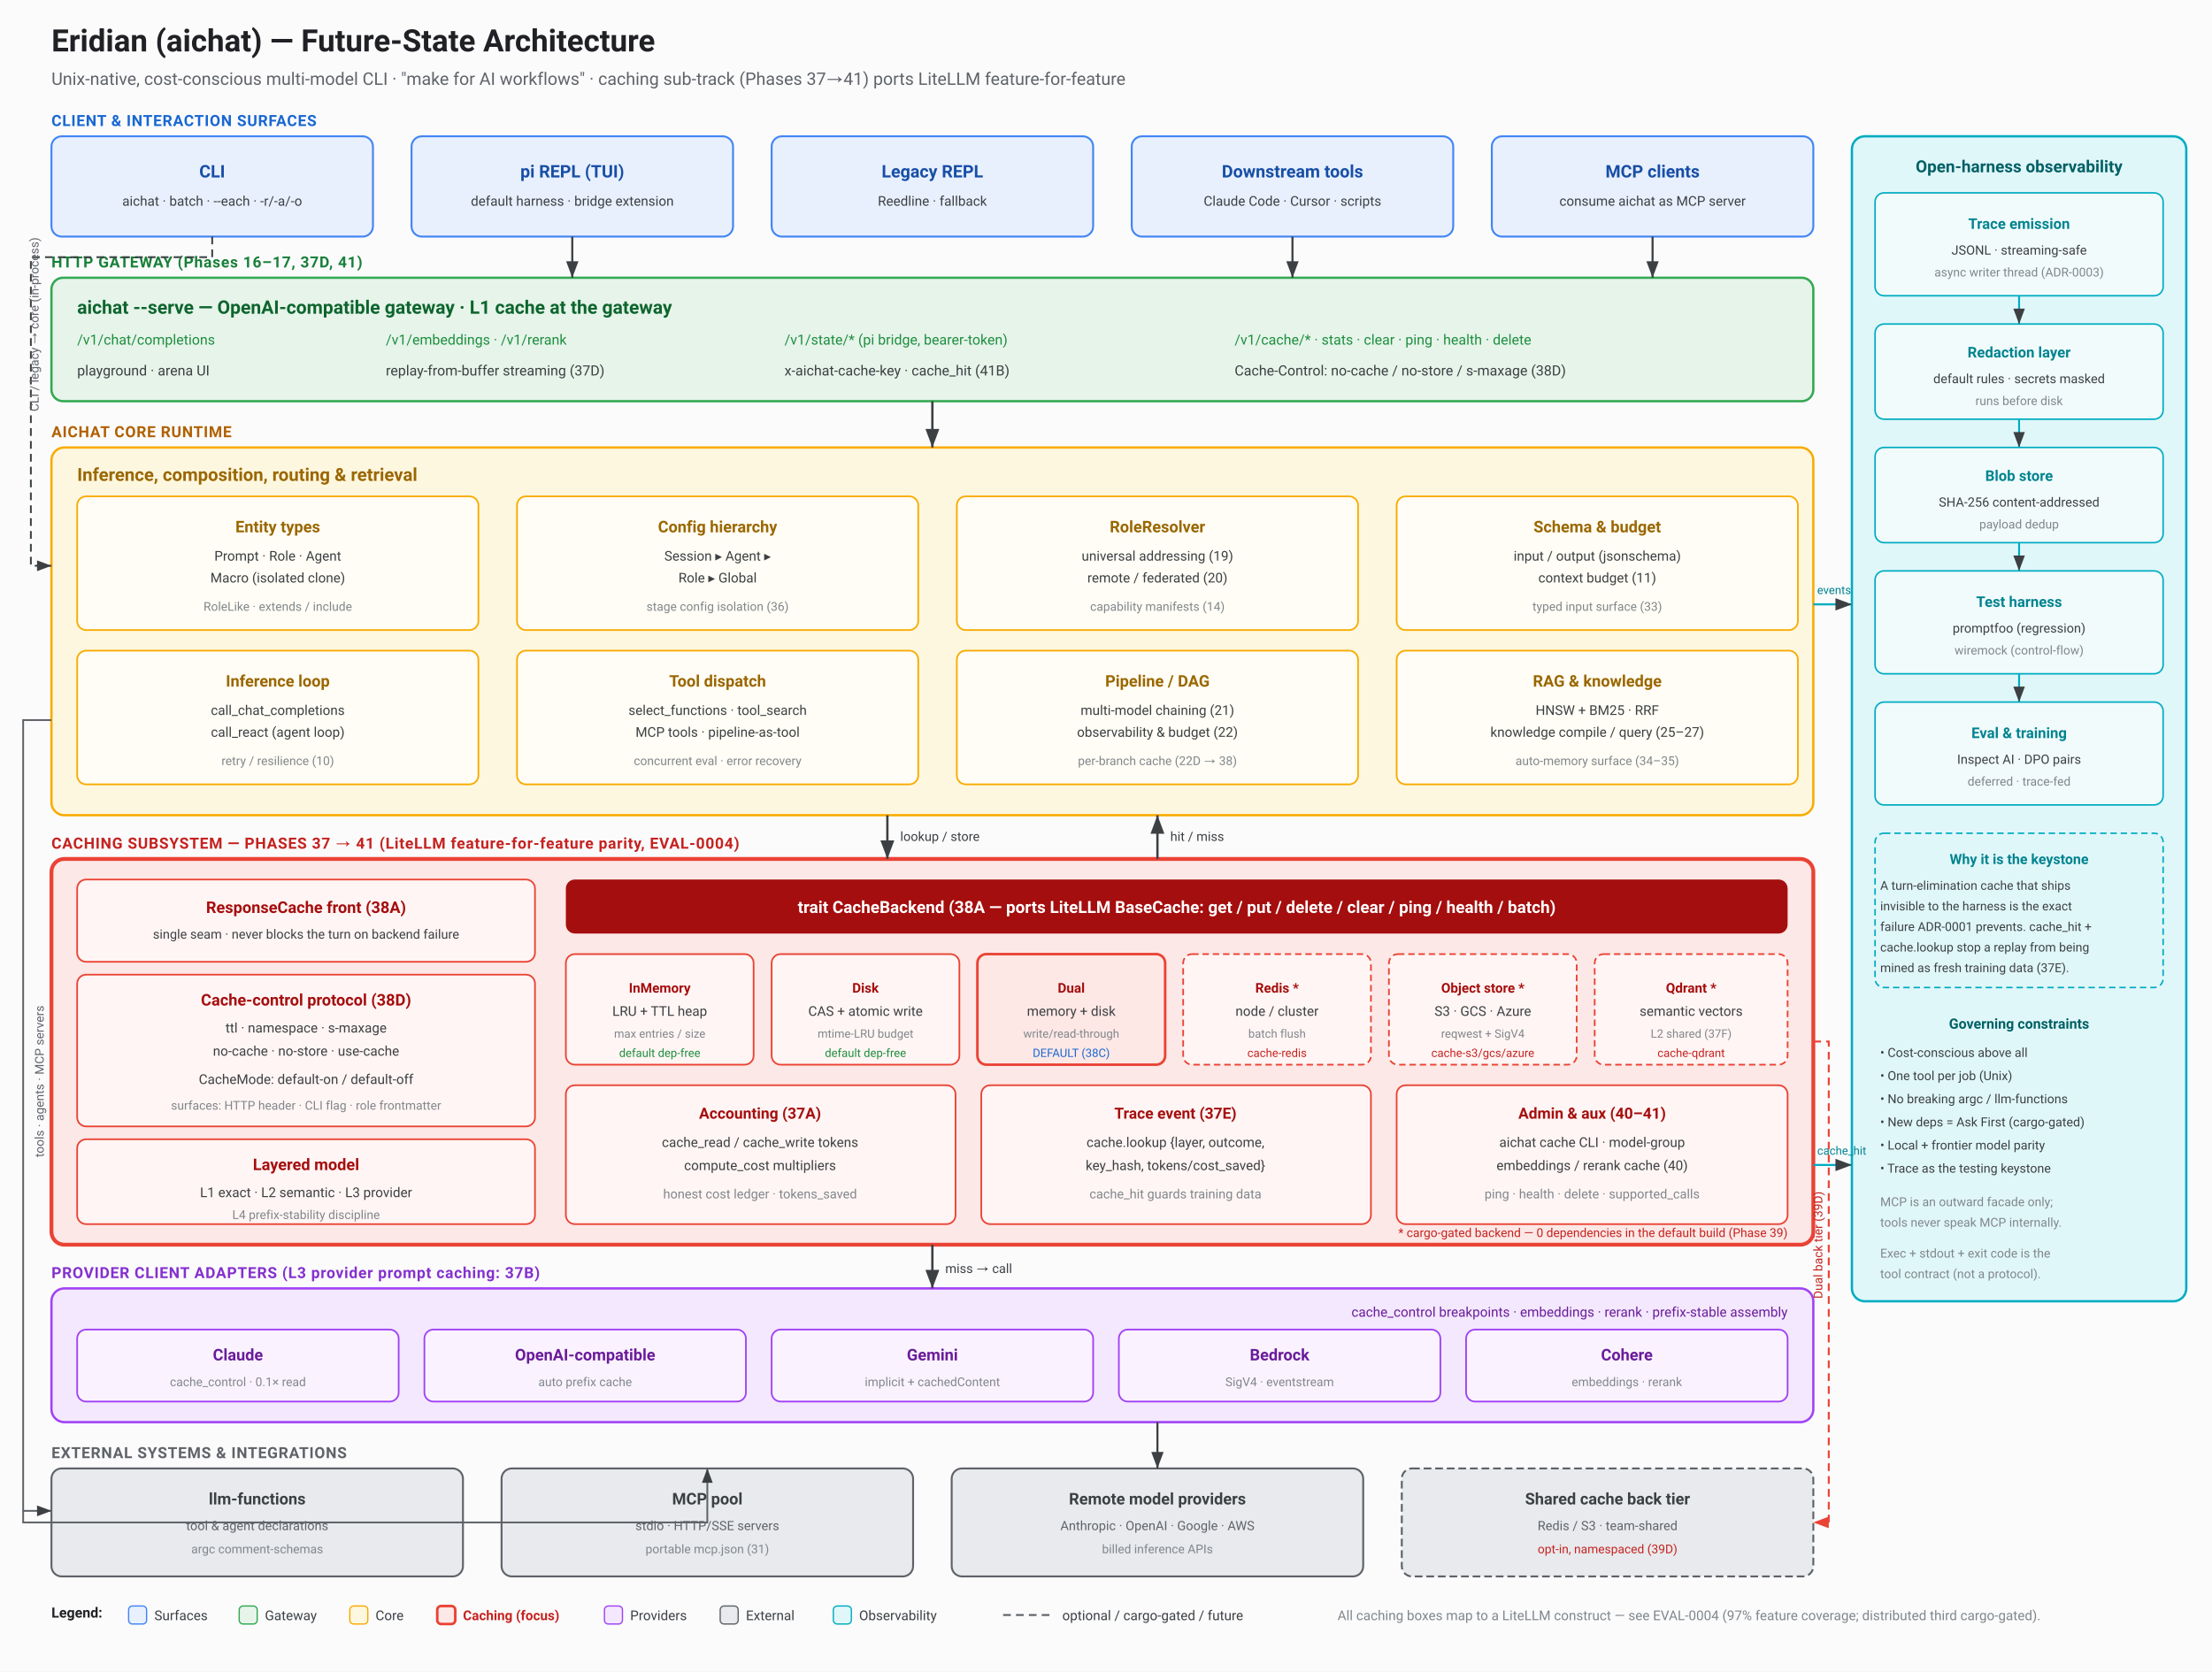
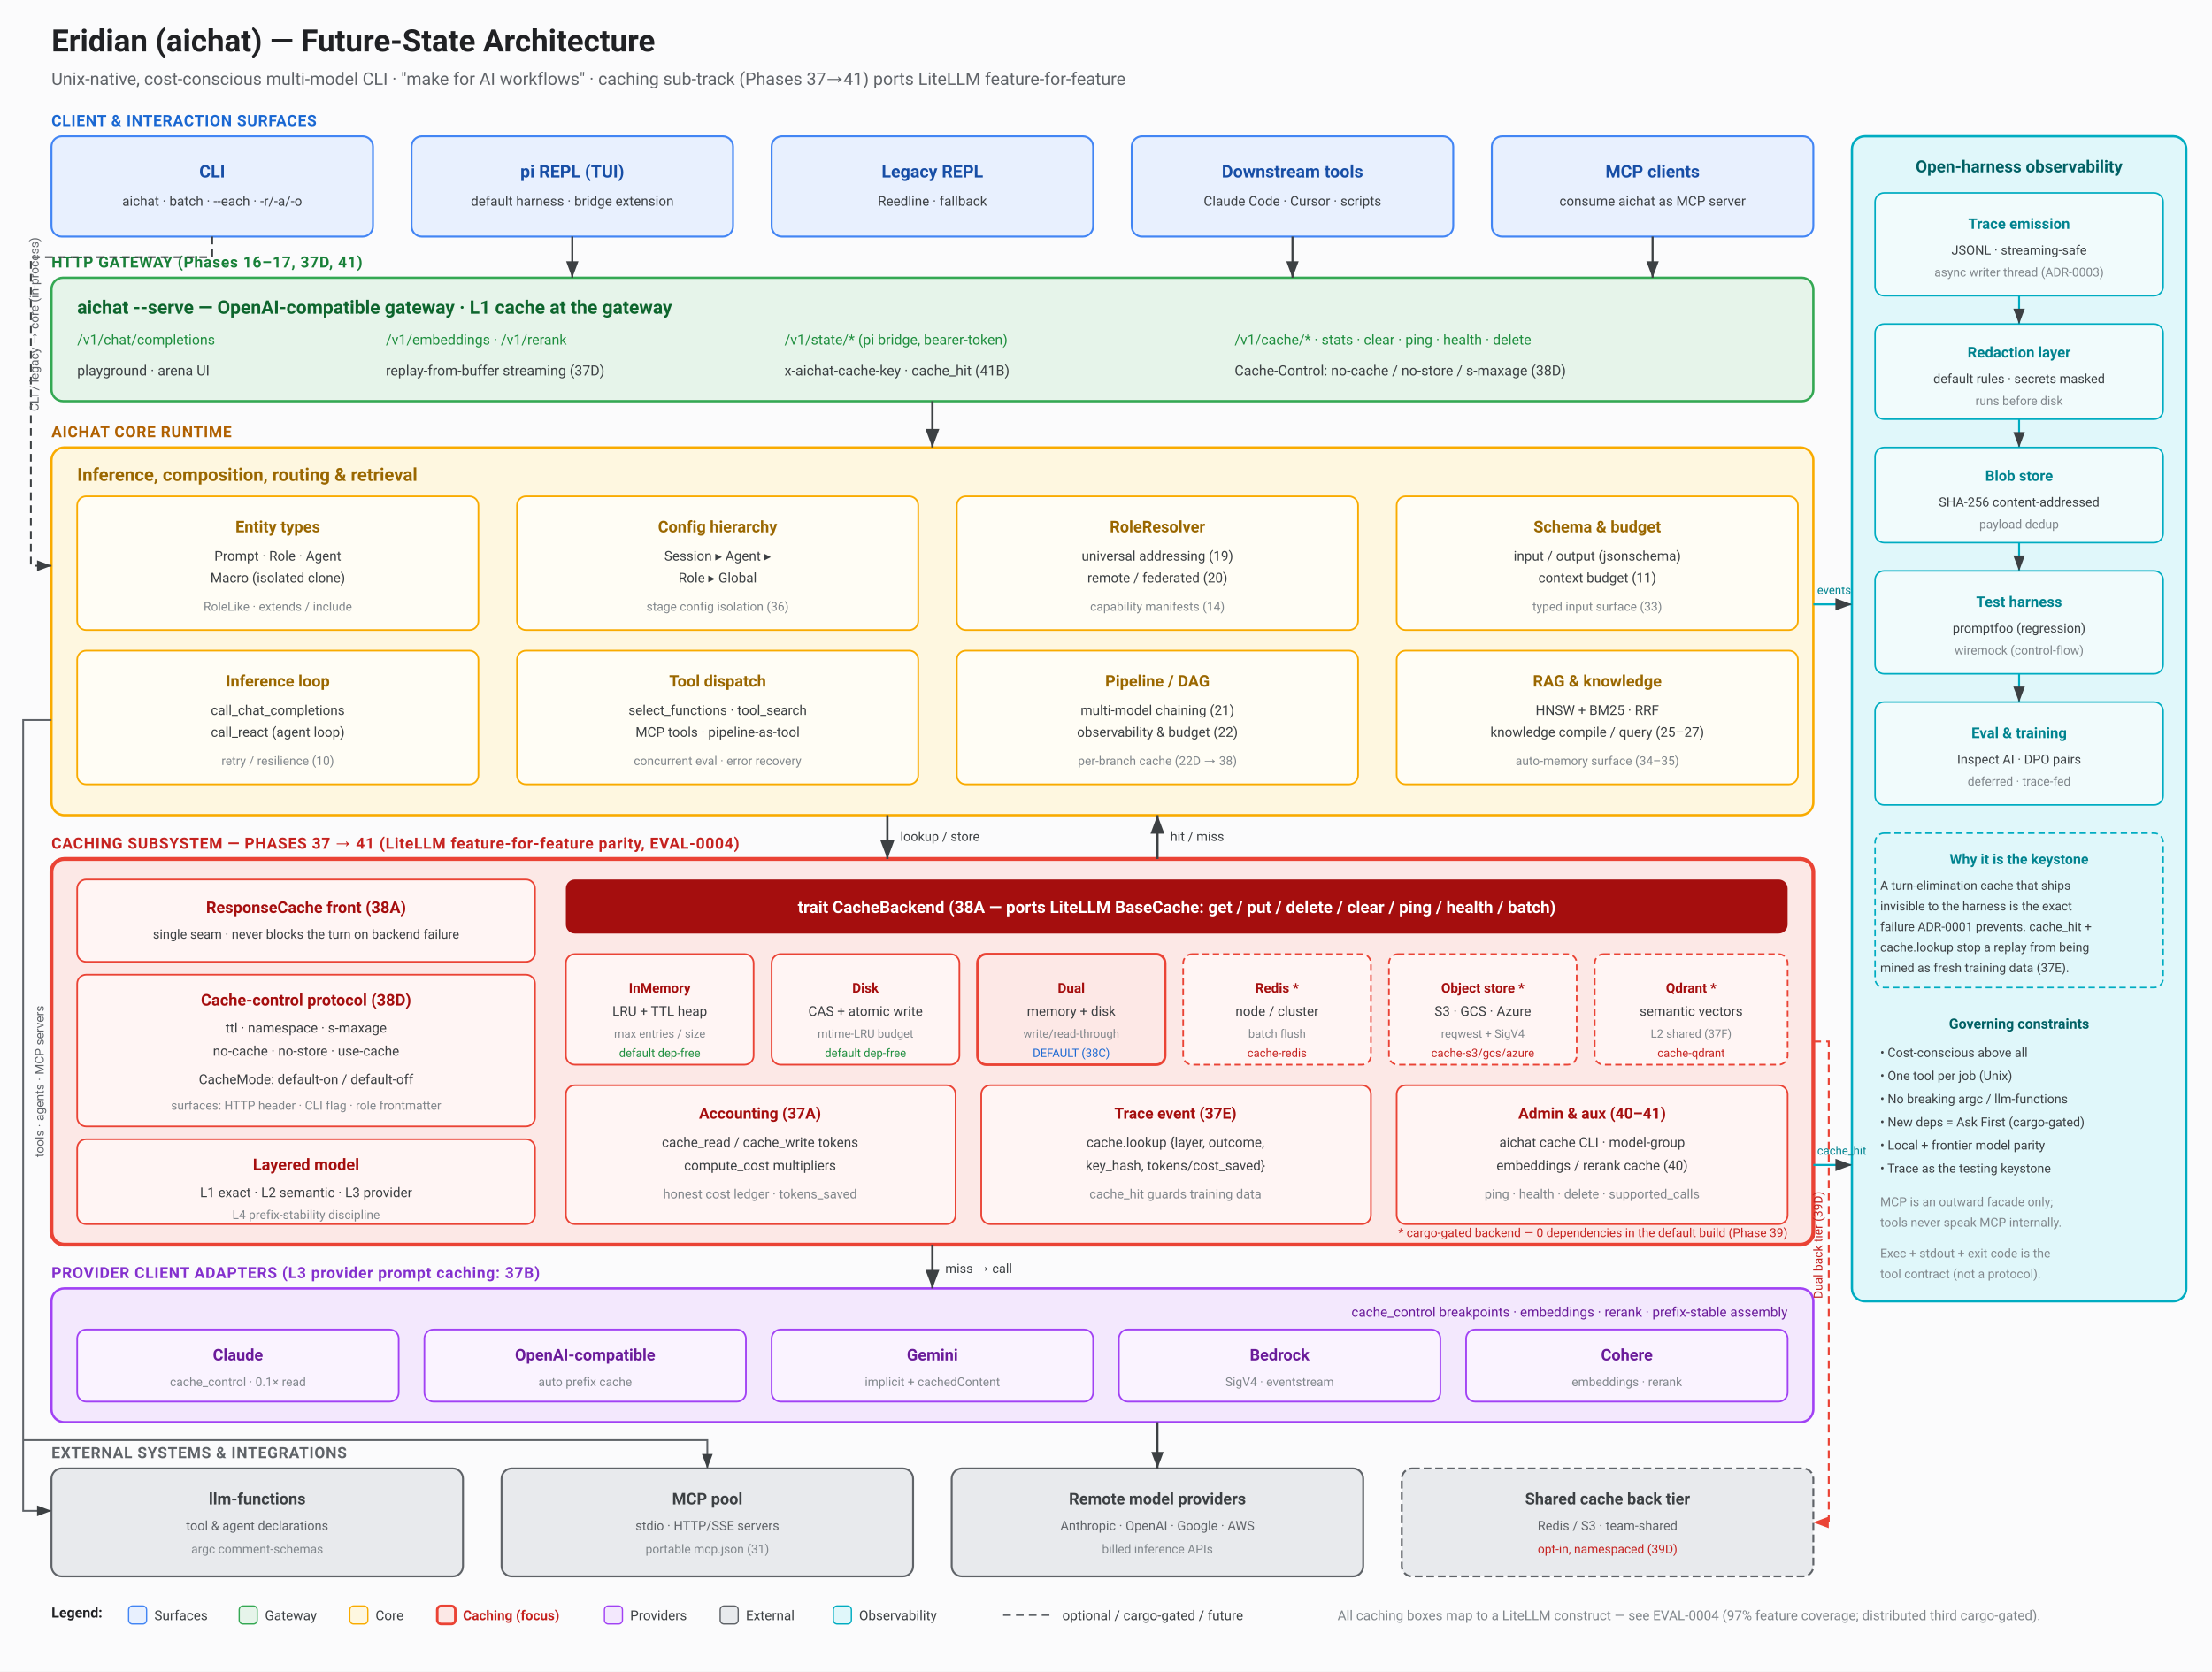
<svg xmlns="http://www.w3.org/2000/svg" viewBox="0 0 1720 1300" font-family="-apple-system, Segoe UI, Roboto, Helvetica, Arial, sans-serif">
  <defs>
    <marker id="arrow" markerWidth="10" markerHeight="10" refX="8" refY="3" orient="auto" markerUnits="strokeWidth">
      <path d="M0,0 L8,3 L0,6 Z" fill="#3c4043" />
    </marker>
    <marker id="arrowR" markerWidth="10" markerHeight="10" refX="8" refY="3" orient="auto" markerUnits="strokeWidth">
      <path d="M0,0 L8,3 L0,6 Z" fill="#ea4335" />
    </marker>
  </defs>
  <rect x="0" y="0" width="1720" height="1300" fill="#fbfbfc" />
  <text x="40" y="40" font-size="24" font-weight="700" fill="#202124">Eridian (aichat) — Future-State Architecture</text>
  <text x="40" y="66" font-size="13.5" fill="#5f6368">Unix-native, cost-conscious multi-model CLI · "make for AI workflows" · caching sub-track (Phases 37→41) ports LiteLLM feature-for-feature</text>
  <text x="40" y="98" font-size="12" font-weight="700" fill="#1967d2" letter-spacing="0.5">CLIENT &amp; INTERACTION SURFACES</text>
  <g fill="#e8f0fe" stroke="#4285f4" stroke-width="1.5">
    <rect x="40" y="106" width="250" height="78" rx="8" />
    <rect x="320" y="106" width="250" height="78" rx="8" />
    <rect x="600" y="106" width="250" height="78" rx="8" />
    <rect x="880" y="106" width="250" height="78" rx="8" />
    <rect x="1160" y="106" width="250" height="78" rx="8" />
  </g>
  <g text-anchor="middle" fill="#174ea6">
    <text x="165" y="138" font-size="13.5" font-weight="700">CLI</text>
    <text x="165" y="160" font-size="10.5" fill="#3c4043">aichat · batch · --each · -r/-a/-o</text>
    <text x="445" y="138" font-size="13.5" font-weight="700">pi REPL (TUI)</text>
    <text x="445" y="160" font-size="10.5" fill="#3c4043">default harness · bridge extension</text>
    <text x="725" y="138" font-size="13.5" font-weight="700">Legacy REPL</text>
    <text x="725" y="160" font-size="10.5" fill="#3c4043">Reedline · fallback</text>
    <text x="1005" y="138" font-size="13.5" font-weight="700">Downstream tools</text>
    <text x="1005" y="160" font-size="10.5" fill="#3c4043">Claude Code · Cursor · scripts</text>
    <text x="1285" y="138" font-size="13.5" font-weight="700">MCP clients</text>
    <text x="1285" y="160" font-size="10.5" fill="#3c4043">consume aichat as MCP server</text>
  </g>
  <text x="40" y="208" font-size="12" font-weight="700" fill="#188038" letter-spacing="0.5">HTTP GATEWAY  (Phases 16–17, 37D, 41)</text>
  <rect x="40" y="216" width="1370" height="96" rx="9" fill="#e6f4ea" stroke="#34a853" stroke-width="1.8" />
  <text x="60" y="244" font-size="14.5" font-weight="700" fill="#0d652d">aichat --serve — OpenAI-compatible gateway · L1 cache at the gateway</text>
  <g font-size="11" fill="#1e8e3e">
    <text x="60" y="268">/v1/chat/completions</text>
    <text x="300" y="268">/v1/embeddings · /v1/rerank</text>
    <text x="610" y="268">/v1/state/* (pi bridge, bearer-token)</text>
    <text x="960" y="268">/v1/cache/* · stats · clear · ping · health · delete</text>
  </g>
  <g font-size="11" fill="#3c4043">
    <text x="60" y="292">playground · arena UI</text>
    <text x="300" y="292">replay-from-buffer streaming (37D)</text>
    <text x="610" y="292">x-aichat-cache-key · cache_hit (41B)</text>
    <text x="960" y="292">Cache-Control: no-cache / no-store / s-maxage (38D)</text>
  </g>
  <text x="40" y="340" font-size="12" font-weight="700" fill="#b06000" letter-spacing="0.5">AICHAT CORE RUNTIME</text>
  <rect x="40" y="348" width="1370" height="286" rx="10" fill="#fef7e0" stroke="#f9ab00" stroke-width="1.8" />
  <text x="60" y="374" font-size="14" font-weight="700" fill="#9a6700">Inference, composition, routing &amp; retrieval</text>
  <g stroke="#f9ab00" stroke-width="1.3" fill="#fffdf5">
    <rect x="60" y="386" width="312" height="104" rx="7" />
    <rect x="402" y="386" width="312" height="104" rx="7" />
    <rect x="744" y="386" width="312" height="104" rx="7" />
    <rect x="1086" y="386" width="312" height="104" rx="7" />
    <rect x="60" y="506" width="312" height="104" rx="7" />
    <rect x="402" y="506" width="312" height="104" rx="7" />
    <rect x="744" y="506" width="312" height="104" rx="7" />
    <rect x="1086" y="506" width="312" height="104" rx="7" />
  </g>
  <g text-anchor="middle">
    <text x="216" y="414" font-size="12.5" font-weight="700" fill="#9a6700">Entity types</text>
    <text x="216" y="436" font-size="10.5" fill="#3c4043">Prompt · Role · Agent</text>
    <text x="216" y="453" font-size="10.5" fill="#3c4043">Macro (isolated clone)</text>
    <text x="216" y="475" font-size="9.5" fill="#80868b">RoleLike · extends / include</text>
    <text x="558" y="414" font-size="12.5" font-weight="700" fill="#9a6700">Config hierarchy</text>
    <text x="558" y="436" font-size="10.5" fill="#3c4043">Session ▸ Agent ▸</text>
    <text x="558" y="453" font-size="10.5" fill="#3c4043">Role ▸ Global</text>
    <text x="558" y="475" font-size="9.5" fill="#80868b">stage config isolation (36)</text>
    <text x="900" y="414" font-size="12.5" font-weight="700" fill="#9a6700">RoleResolver</text>
    <text x="900" y="436" font-size="10.5" fill="#3c4043">universal addressing (19)</text>
    <text x="900" y="453" font-size="10.5" fill="#3c4043">remote / federated (20)</text>
    <text x="900" y="475" font-size="9.5" fill="#80868b">capability manifests (14)</text>
    <text x="1242" y="414" font-size="12.5" font-weight="700" fill="#9a6700">Schema &amp; budget</text>
    <text x="1242" y="436" font-size="10.5" fill="#3c4043">input / output (jsonschema)</text>
    <text x="1242" y="453" font-size="10.5" fill="#3c4043">context budget (11)</text>
    <text x="1242" y="475" font-size="9.5" fill="#80868b">typed input surface (33)</text>
    <text x="216" y="534" font-size="12.5" font-weight="700" fill="#9a6700">Inference loop</text>
    <text x="216" y="556" font-size="10.5" fill="#3c4043">call_chat_completions</text>
    <text x="216" y="573" font-size="10.5" fill="#3c4043">call_react (agent loop)</text>
    <text x="216" y="595" font-size="9.5" fill="#80868b">retry / resilience (10)</text>
    <text x="558" y="534" font-size="12.5" font-weight="700" fill="#9a6700">Tool dispatch</text>
    <text x="558" y="556" font-size="10.5" fill="#3c4043">select_functions · tool_search</text>
    <text x="558" y="573" font-size="10.5" fill="#3c4043">MCP tools · pipeline-as-tool</text>
    <text x="558" y="595" font-size="9.5" fill="#80868b">concurrent eval · error recovery</text>
    <text x="900" y="534" font-size="12.5" font-weight="700" fill="#9a6700">Pipeline / DAG</text>
    <text x="900" y="556" font-size="10.5" fill="#3c4043">multi-model chaining (21)</text>
    <text x="900" y="573" font-size="10.5" fill="#3c4043">observability &amp; budget (22)</text>
    <text x="900" y="595" font-size="9.5" fill="#80868b">per-branch cache (22D → 38)</text>
    <text x="1242" y="534" font-size="12.5" font-weight="700" fill="#9a6700">RAG &amp; knowledge</text>
    <text x="1242" y="556" font-size="10.5" fill="#3c4043">HNSW + BM25 · RRF</text>
    <text x="1242" y="573" font-size="10.5" fill="#3c4043">knowledge compile / query (25–27)</text>
    <text x="1242" y="595" font-size="9.5" fill="#80868b">auto-memory surface (34–35)</text>
  </g>
  <text x="40" y="660" font-size="12" font-weight="700" fill="#c5221f" letter-spacing="0.5">CACHING SUBSYSTEM — PHASES 37 → 41  (LiteLLM feature-for-feature parity, EVAL-0004)</text>
  <rect x="40" y="668" width="1370" height="300" rx="10" fill="#fce8e6" stroke="#ea4335" stroke-width="3" />
  <rect x="60" y="684" width="356" height="64" rx="7" fill="#fff5f4" stroke="#ea4335" stroke-width="1.3" />
  <text x="238" y="710" text-anchor="middle" font-size="12.5" font-weight="700" fill="#a50e0e">ResponseCache front (38A)</text>
  <text x="238" y="730" text-anchor="middle" font-size="10" fill="#3c4043">single seam · never blocks the turn on backend failure</text>
  <rect x="60" y="758" width="356" height="118" rx="7" fill="#fff5f4" stroke="#ea4335" stroke-width="1.3" />
  <text x="238" y="782" text-anchor="middle" font-size="12.5" font-weight="700" fill="#a50e0e">Cache-control protocol (38D)</text>
  <text x="238" y="803" text-anchor="middle" font-size="10.5" fill="#3c4043">ttl · namespace · s-maxage</text>
  <text x="238" y="821" text-anchor="middle" font-size="10.5" fill="#3c4043">no-cache · no-store · use-cache</text>
  <text x="238" y="843" text-anchor="middle" font-size="10.5" fill="#3c4043">CacheMode: default-on / default-off</text>
  <text x="238" y="863" text-anchor="middle" font-size="9.5" fill="#80868b">surfaces: HTTP header · CLI flag · role frontmatter</text>
  <rect x="60" y="886" width="356" height="66" rx="7" fill="#fff5f4" stroke="#ea4335" stroke-width="1.3" />
  <text x="238" y="910" text-anchor="middle" font-size="12.5" font-weight="700" fill="#a50e0e">Layered model</text>
  <text x="238" y="931" text-anchor="middle" font-size="10.5" fill="#3c4043">L1 exact · L2 semantic · L3 provider</text>
  <text x="238" y="948" text-anchor="middle" font-size="9.5" fill="#80868b">L4 prefix-stability discipline</text>
  <rect x="440" y="684" width="950" height="42" rx="7" fill="#a50e0e" />
  <text x="915" y="710" text-anchor="middle" font-size="13" font-weight="700" fill="#ffffff">trait CacheBackend  (38A — ports LiteLLM BaseCache: get / put / delete / clear / ping / health / batch)</text>
  <g font-size="10.5" text-anchor="middle">
    <rect x="440" y="742" width="146" height="86" rx="7" fill="#fff5f4" stroke="#ea4335" stroke-width="1.3" />
    <text x="513" y="772" font-weight="700" fill="#a50e0e">InMemory</text>
    <text x="513" y="790" fill="#3c4043">LRU + TTL heap</text>
    <text x="513" y="807" fill="#80868b" font-size="9">max entries / size</text>
    <text x="513" y="822" fill="#1e8e3e" font-size="9">default dep-free</text>
    <rect x="600" y="742" width="146" height="86" rx="7" fill="#fff5f4" stroke="#ea4335" stroke-width="1.3" />
    <text x="673" y="772" font-weight="700" fill="#a50e0e">Disk</text>
    <text x="673" y="790" fill="#3c4043">CAS + atomic write</text>
    <text x="673" y="807" fill="#80868b" font-size="9">mtime-LRU budget</text>
    <text x="673" y="822" fill="#1e8e3e" font-size="9">default dep-free</text>
    <rect x="760" y="742" width="146" height="86" rx="7" fill="#fde8e6" stroke="#ea4335" stroke-width="2" />
    <text x="833" y="772" font-weight="700" fill="#a50e0e">Dual</text>
    <text x="833" y="790" fill="#3c4043">memory + disk</text>
    <text x="833" y="807" fill="#80868b" font-size="9">write/read-through</text>
    <text x="833" y="822" fill="#1967d2" font-size="9">DEFAULT (38C)</text>
    <rect x="920" y="742" width="146" height="86" rx="7" fill="#fff5f4" stroke="#ea4335" stroke-width="1.3" stroke-dasharray="5 3" />
    <text x="993" y="772" font-weight="700" fill="#a50e0e">Redis *</text>
    <text x="993" y="790" fill="#3c4043">node / cluster</text>
    <text x="993" y="807" fill="#80868b" font-size="9">batch flush</text>
    <text x="993" y="822" fill="#c5221f" font-size="9">cache-redis</text>
    <rect x="1080" y="742" width="146" height="86" rx="7" fill="#fff5f4" stroke="#ea4335" stroke-width="1.3" stroke-dasharray="5 3" />
    <text x="1153" y="772" font-weight="700" fill="#a50e0e">Object store *</text>
    <text x="1153" y="790" fill="#3c4043">S3 · GCS · Azure</text>
    <text x="1153" y="807" fill="#80868b" font-size="9">reqwest + SigV4</text>
    <text x="1153" y="822" fill="#c5221f" font-size="9">cache-s3/gcs/azure</text>
    <rect x="1240" y="742" width="150" height="86" rx="7" fill="#fff5f4" stroke="#ea4335" stroke-width="1.3" stroke-dasharray="5 3" />
    <text x="1315" y="772" font-weight="700" fill="#a50e0e">Qdrant *</text>
    <text x="1315" y="790" fill="#3c4043">semantic vectors</text>
    <text x="1315" y="807" fill="#80868b" font-size="9">L2 shared (37F)</text>
    <text x="1315" y="822" fill="#c5221f" font-size="9">cache-qdrant</text>
  </g>
  <g text-anchor="middle">
    <rect x="440" y="844" width="303" height="108" rx="7" fill="#fff5f4" stroke="#ea4335" stroke-width="1.3" />
    <text x="591" y="870" font-size="12" font-weight="700" fill="#a50e0e">Accounting (37A)</text>
    <text x="591" y="892" font-size="10.5" fill="#3c4043">cache_read / cache_write tokens</text>
    <text x="591" y="910" font-size="10.5" fill="#3c4043">compute_cost multipliers</text>
    <text x="591" y="932" font-size="10" fill="#80868b">honest cost ledger · tokens_saved</text>
    <rect x="763" y="844" width="303" height="108" rx="7" fill="#fff5f4" stroke="#ea4335" stroke-width="1.3" />
    <text x="914" y="870" font-size="12" font-weight="700" fill="#a50e0e">Trace event (37E)</text>
    <text x="914" y="892" font-size="10.5" fill="#3c4043">cache.lookup {layer, outcome,</text>
    <text x="914" y="910" font-size="10.5" fill="#3c4043">key_hash, tokens/cost_saved}</text>
    <text x="914" y="932" font-size="10" fill="#80868b">cache_hit guards training data</text>
    <rect x="1086" y="844" width="304" height="108" rx="7" fill="#fff5f4" stroke="#ea4335" stroke-width="1.3" />
    <text x="1238" y="870" font-size="12" font-weight="700" fill="#a50e0e">Admin &amp; aux (40–41)</text>
    <text x="1238" y="892" font-size="10.5" fill="#3c4043">aichat cache CLI · model-group</text>
    <text x="1238" y="910" font-size="10.5" fill="#3c4043">embeddings / rerank cache (40)</text>
    <text x="1238" y="932" font-size="10" fill="#80868b">ping · health · delete · supported_calls</text>
  </g>
  <text x="1390" y="962" text-anchor="end" font-size="9.5" fill="#c5221f">* cargo-gated backend — 0 dependencies in the default build (Phase 39)</text>
  <text x="40" y="994" font-size="12" font-weight="700" fill="#8430ce" letter-spacing="0.5">PROVIDER CLIENT ADAPTERS  (L3 provider prompt caching: 37B)</text>
  <rect x="40" y="1002" width="1370" height="104" rx="10" fill="#f3e8fd" stroke="#a142f4" stroke-width="1.8" />
  <text x="1390" y="1024" text-anchor="end" font-size="10.5" fill="#6a1b9a">cache_control breakpoints · embeddings · rerank · prefix-stable assembly</text>
  <g text-anchor="middle">
    <rect x="60" y="1034" width="250" height="56" rx="7" fill="#faf3ff" stroke="#a142f4" stroke-width="1.3" />
    <text x="185" y="1058" font-size="12.5" font-weight="700" fill="#6a1b9a">Claude</text>
    <text x="185" y="1078" font-size="9.5" fill="#80868b">cache_control · 0.1× read</text>
    <rect x="330" y="1034" width="250" height="56" rx="7" fill="#faf3ff" stroke="#a142f4" stroke-width="1.3" />
    <text x="455" y="1058" font-size="12.5" font-weight="700" fill="#6a1b9a">OpenAI-compatible</text>
    <text x="455" y="1078" font-size="9.5" fill="#80868b">auto prefix cache</text>
    <rect x="600" y="1034" width="250" height="56" rx="7" fill="#faf3ff" stroke="#a142f4" stroke-width="1.3" />
    <text x="725" y="1058" font-size="12.5" font-weight="700" fill="#6a1b9a">Gemini</text>
    <text x="725" y="1078" font-size="9.5" fill="#80868b">implicit + cachedContent</text>
    <rect x="870" y="1034" width="250" height="56" rx="7" fill="#faf3ff" stroke="#a142f4" stroke-width="1.3" />
    <text x="995" y="1058" font-size="12.5" font-weight="700" fill="#6a1b9a">Bedrock</text>
    <text x="995" y="1078" font-size="9.5" fill="#80868b">SigV4 · eventstream</text>
    <rect x="1140" y="1034" width="250" height="56" rx="7" fill="#faf3ff" stroke="#a142f4" stroke-width="1.3" />
    <text x="1265" y="1058" font-size="12.5" font-weight="700" fill="#6a1b9a">Cohere</text>
    <text x="1265" y="1078" font-size="9.5" fill="#80868b">embeddings · rerank</text>
  </g>
  <text x="40" y="1134" font-size="12" font-weight="700" fill="#5f6368" letter-spacing="0.5">EXTERNAL SYSTEMS &amp; INTEGRATIONS</text>
  <g text-anchor="middle">
    <rect x="40" y="1142" width="320" height="84" rx="8" fill="#e8eaed" stroke="#5f6368" stroke-width="1.5" />
    <text x="200" y="1170" font-size="12.5" font-weight="700" fill="#3c4043">llm-functions</text>
    <text x="200" y="1190" font-size="10" fill="#5f6368">tool &amp; agent declarations</text>
    <text x="200" y="1208" font-size="9.5" fill="#80868b">argc comment-schemas</text>
    <rect x="390" y="1142" width="320" height="84" rx="8" fill="#e8eaed" stroke="#5f6368" stroke-width="1.5" />
    <text x="550" y="1170" font-size="12.5" font-weight="700" fill="#3c4043">MCP pool</text>
    <text x="550" y="1190" font-size="10" fill="#5f6368">stdio · HTTP/SSE servers</text>
    <text x="550" y="1208" font-size="9.5" fill="#80868b">portable mcp.json (31)</text>
    <rect x="740" y="1142" width="320" height="84" rx="8" fill="#e8eaed" stroke="#5f6368" stroke-width="1.5" />
    <text x="900" y="1170" font-size="12.5" font-weight="700" fill="#3c4043">Remote model providers</text>
    <text x="900" y="1190" font-size="10" fill="#5f6368">Anthropic · OpenAI · Google · AWS</text>
    <text x="900" y="1208" font-size="9.5" fill="#80868b">billed inference APIs</text>
    <rect x="1090" y="1142" width="320" height="84" rx="8" fill="#e8eaed" stroke="#5f6368" stroke-width="1.5" stroke-dasharray="6 3" />
    <text x="1250" y="1170" font-size="12.5" font-weight="700" fill="#3c4043">Shared cache back tier</text>
    <text x="1250" y="1190" font-size="10" fill="#5f6368">Redis / S3 · team-shared</text>
    <text x="1250" y="1208" font-size="9.5" fill="#c5221f">opt-in, namespaced (39D)</text>
  </g>
  <rect x="1440" y="106" width="260" height="906" rx="10" fill="#e0f7fa" stroke="#00acc1" stroke-width="1.8" />
  <text x="1570" y="134" text-anchor="middle" font-size="13" font-weight="700" fill="#006064">Open-harness observability</text>
  <g text-anchor="middle">
    <rect x="1458" y="150" width="224" height="80" rx="7" fill="#f1fbfc" stroke="#00acc1" stroke-width="1.2" />
    <text x="1570" y="178" font-size="11.5" font-weight="700" fill="#00838f">Trace emission</text>
    <text x="1570" y="198" font-size="10" fill="#3c4043">JSONL · streaming-safe</text>
    <text x="1570" y="215" font-size="9.5" fill="#80868b">async writer thread (ADR-0003)</text>
    <rect x="1458" y="252" width="224" height="74" rx="7" fill="#f1fbfc" stroke="#00acc1" stroke-width="1.2" />
    <text x="1570" y="278" font-size="11.5" font-weight="700" fill="#00838f">Redaction layer</text>
    <text x="1570" y="298" font-size="10" fill="#3c4043">default rules · secrets masked</text>
    <text x="1570" y="315" font-size="9.5" fill="#80868b">runs before disk</text>
    <rect x="1458" y="348" width="224" height="74" rx="7" fill="#f1fbfc" stroke="#00acc1" stroke-width="1.2" />
    <text x="1570" y="374" font-size="11.5" font-weight="700" fill="#00838f">Blob store</text>
    <text x="1570" y="394" font-size="10" fill="#3c4043">SHA-256 content-addressed</text>
    <text x="1570" y="411" font-size="9.5" fill="#80868b">payload dedup</text>
    <rect x="1458" y="444" width="224" height="80" rx="7" fill="#f1fbfc" stroke="#00acc1" stroke-width="1.2" />
    <text x="1570" y="472" font-size="11.5" font-weight="700" fill="#00838f">Test harness</text>
    <text x="1570" y="492" font-size="10" fill="#3c4043">promptfoo (regression)</text>
    <text x="1570" y="509" font-size="9.5" fill="#80868b">wiremock (control-flow)</text>
    <rect x="1458" y="546" width="224" height="80" rx="7" fill="#f1fbfc" stroke="#00acc1" stroke-width="1.2" />
    <text x="1570" y="574" font-size="11.5" font-weight="700" fill="#00838f">Eval &amp; training</text>
    <text x="1570" y="594" font-size="10" fill="#3c4043">Inspect AI · DPO pairs</text>
    <text x="1570" y="611" font-size="9.5" fill="#80868b">deferred · trace-fed</text>
  </g>
  <line x1="1570" y1="230" x2="1570" y2="252" stroke="#00acc1" stroke-width="1.5" marker-end="url(#arrow)" />
  <line x1="1570" y1="326" x2="1570" y2="348" stroke="#00acc1" stroke-width="1.5" marker-end="url(#arrow)" />
  <line x1="1570" y1="422" x2="1570" y2="444" stroke="#00acc1" stroke-width="1.5" marker-end="url(#arrow)" />
  <line x1="1570" y1="524" x2="1570" y2="546" stroke="#00acc1" stroke-width="1.5" marker-end="url(#arrow)" />
  <rect x="1458" y="648" width="224" height="120" rx="7" fill="#e0f7fa" stroke="#00acc1" stroke-width="1.2" stroke-dasharray="5 3" />
  <text x="1570" y="672" text-anchor="middle" font-size="11" font-weight="700" fill="#00838f">Why it is the keystone</text>
  <text x="1462" y="692" font-size="9.6" fill="#3c4043">A turn-elimination cache that ships</text>
  <text x="1462" y="708" font-size="9.6" fill="#3c4043">invisible to the harness is the exact</text>
  <text x="1462" y="724" font-size="9.6" fill="#3c4043">failure ADR-0001 prevents. cache_hit +</text>
  <text x="1462" y="740" font-size="9.6" fill="#3c4043">cache.lookup stop a replay from being</text>
  <text x="1462" y="756" font-size="9.6" fill="#3c4043">mined as fresh training data (37E).</text>
  <text x="1570" y="800" text-anchor="middle" font-size="11" font-weight="700" fill="#006064">Governing constraints</text>
  <text x="1462" y="822" font-size="9.8" fill="#3c4043">• Cost-conscious above all</text>
  <text x="1462" y="840" font-size="9.8" fill="#3c4043">• One tool per job (Unix)</text>
  <text x="1462" y="858" font-size="9.8" fill="#3c4043">• No breaking argc / llm-functions</text>
  <text x="1462" y="876" font-size="9.8" fill="#3c4043">• New deps = Ask First (cargo-gated)</text>
  <text x="1462" y="894" font-size="9.8" fill="#3c4043">• Local + frontier model parity</text>
  <text x="1462" y="912" font-size="9.8" fill="#3c4043">• Trace as the testing keystone</text>
  <text x="1462" y="938" font-size="9.6" fill="#80868b">MCP is an outward facade only;</text>
  <text x="1462" y="954" font-size="9.6" fill="#80868b">tools never speak MCP internally.</text>
  <text x="1462" y="978" font-size="9.6" fill="#80868b">Exec + stdout + exit code is the</text>
  <text x="1462" y="994" font-size="9.6" fill="#80868b">tool contract (not a protocol).</text>
  <line x1="445" y1="184" x2="445" y2="216" stroke="#3c4043" stroke-width="1.6" marker-end="url(#arrow)" />
  <line x1="1005" y1="184" x2="1005" y2="216" stroke="#3c4043" stroke-width="1.6" marker-end="url(#arrow)" />
  <line x1="1285" y1="184" x2="1285" y2="216" stroke="#3c4043" stroke-width="1.6" marker-end="url(#arrow)" />
  <polyline points="165,184 165,200 24,200 24,440 40,440" fill="none" stroke="#3c4043" stroke-width="1.4" stroke-dasharray="6 4" marker-end="url(#arrow)" />
  <text x="30" y="320" font-size="9.5" fill="#5f6368" transform="rotate(-90 30 320)">CLI / legacy → core (in-process)</text>
  <line x1="725" y1="312" x2="725" y2="348" stroke="#3c4043" stroke-width="1.8" marker-end="url(#arrow)" />
  <line x1="690" y1="634" x2="690" y2="668" stroke="#3c4043" stroke-width="1.8" marker-end="url(#arrow)" />
  <text x="700" y="654" font-size="10" fill="#3c4043">lookup / store</text>
  <line x1="900" y1="668" x2="900" y2="634" stroke="#3c4043" stroke-width="1.8" marker-end="url(#arrow)" />
  <text x="910" y="654" font-size="10" fill="#3c4043">hit / miss</text>
  <line x1="725" y1="968" x2="725" y2="1002" stroke="#3c4043" stroke-width="1.8" marker-end="url(#arrow)" />
  <text x="735" y="990" font-size="10" fill="#3c4043">miss → call</text>
  <line x1="900" y1="1106" x2="900" y2="1142" stroke="#3c4043" stroke-width="1.6" marker-end="url(#arrow)" />
  <polyline points="40,560 18,560 18,1175 40,1175" fill="none" stroke="#5f6368" stroke-width="1.4" marker-end="url(#arrow)" />
-   <polyline points="18,1175 18,1184 550,1184 550,1142" fill="none" stroke="#5f6368" stroke-width="1.4" marker-end="url(#arrow)" />
+   <polyline points="18,1120 18,1120 550,1120 550,1142" fill="none" stroke="#5f6368" stroke-width="1.4" marker-end="url(#arrow)" />
  <text x="34" y="900" font-size="9.5" fill="#5f6368" transform="rotate(-90 34 900)">tools · agents · MCP servers</text>
  <polyline points="1410,810 1422,810 1422,1184 1410,1184" fill="none" stroke="#ea4335" stroke-width="1.5" stroke-dasharray="6 4" marker-end="url(#arrowR)" />
  <text x="1417" y="1010" font-size="9.5" fill="#c5221f" transform="rotate(-90 1417 1010)">Dual back tier (39D)</text>
  <line x1="1410" y1="470" x2="1440" y2="470" stroke="#00acc1" stroke-width="1.6" marker-end="url(#arrow)" />
  <text x="1413" y="462" font-size="9" fill="#00838f">events</text>
  <line x1="1410" y1="906" x2="1440" y2="906" stroke="#00acc1" stroke-width="1.6" marker-end="url(#arrow)" />
  <text x="1413" y="898" font-size="9" fill="#00838f">cache_hit</text>
  <g font-size="10.5" fill="#3c4043">
    <text x="40" y="1258" font-size="11" font-weight="700" fill="#202124">Legend:</text>
    <rect x="100" y="1249" width="14" height="14" rx="3" fill="#e8f0fe" stroke="#4285f4" />
    <text x="120" y="1260">Surfaces</text>
    <rect x="186" y="1249" width="14" height="14" rx="3" fill="#e6f4ea" stroke="#34a853" />
    <text x="206" y="1260">Gateway</text>
    <rect x="272" y="1249" width="14" height="14" rx="3" fill="#fef7e0" stroke="#f9ab00" />
    <text x="292" y="1260">Core</text>
    <rect x="340" y="1249" width="14" height="14" rx="3" fill="#fce8e6" stroke="#ea4335" stroke-width="2" />
    <text x="360" y="1260" font-weight="700" fill="#c5221f">Caching (focus)</text>
    <rect x="470" y="1249" width="14" height="14" rx="3" fill="#f3e8fd" stroke="#a142f4" />
    <text x="490" y="1260">Providers</text>
    <rect x="560" y="1249" width="14" height="14" rx="3" fill="#e8eaed" stroke="#5f6368" />
    <text x="580" y="1260">External</text>
    <rect x="648" y="1249" width="14" height="14" rx="3" fill="#e0f7fa" stroke="#00acc1" />
    <text x="668" y="1260">Observability</text>
    <line x1="780" y1="1256" x2="820" y2="1256" stroke="#5f6368" stroke-width="1.5" stroke-dasharray="6 4" />
    <text x="826" y="1260">optional / cargo-gated / future</text>
    <text x="1040" y="1260" fill="#80868b">All caching boxes map to a LiteLLM construct — see EVAL-0004 (97% feature coverage; distributed third cargo-gated).</text>
  </g>
</svg>
